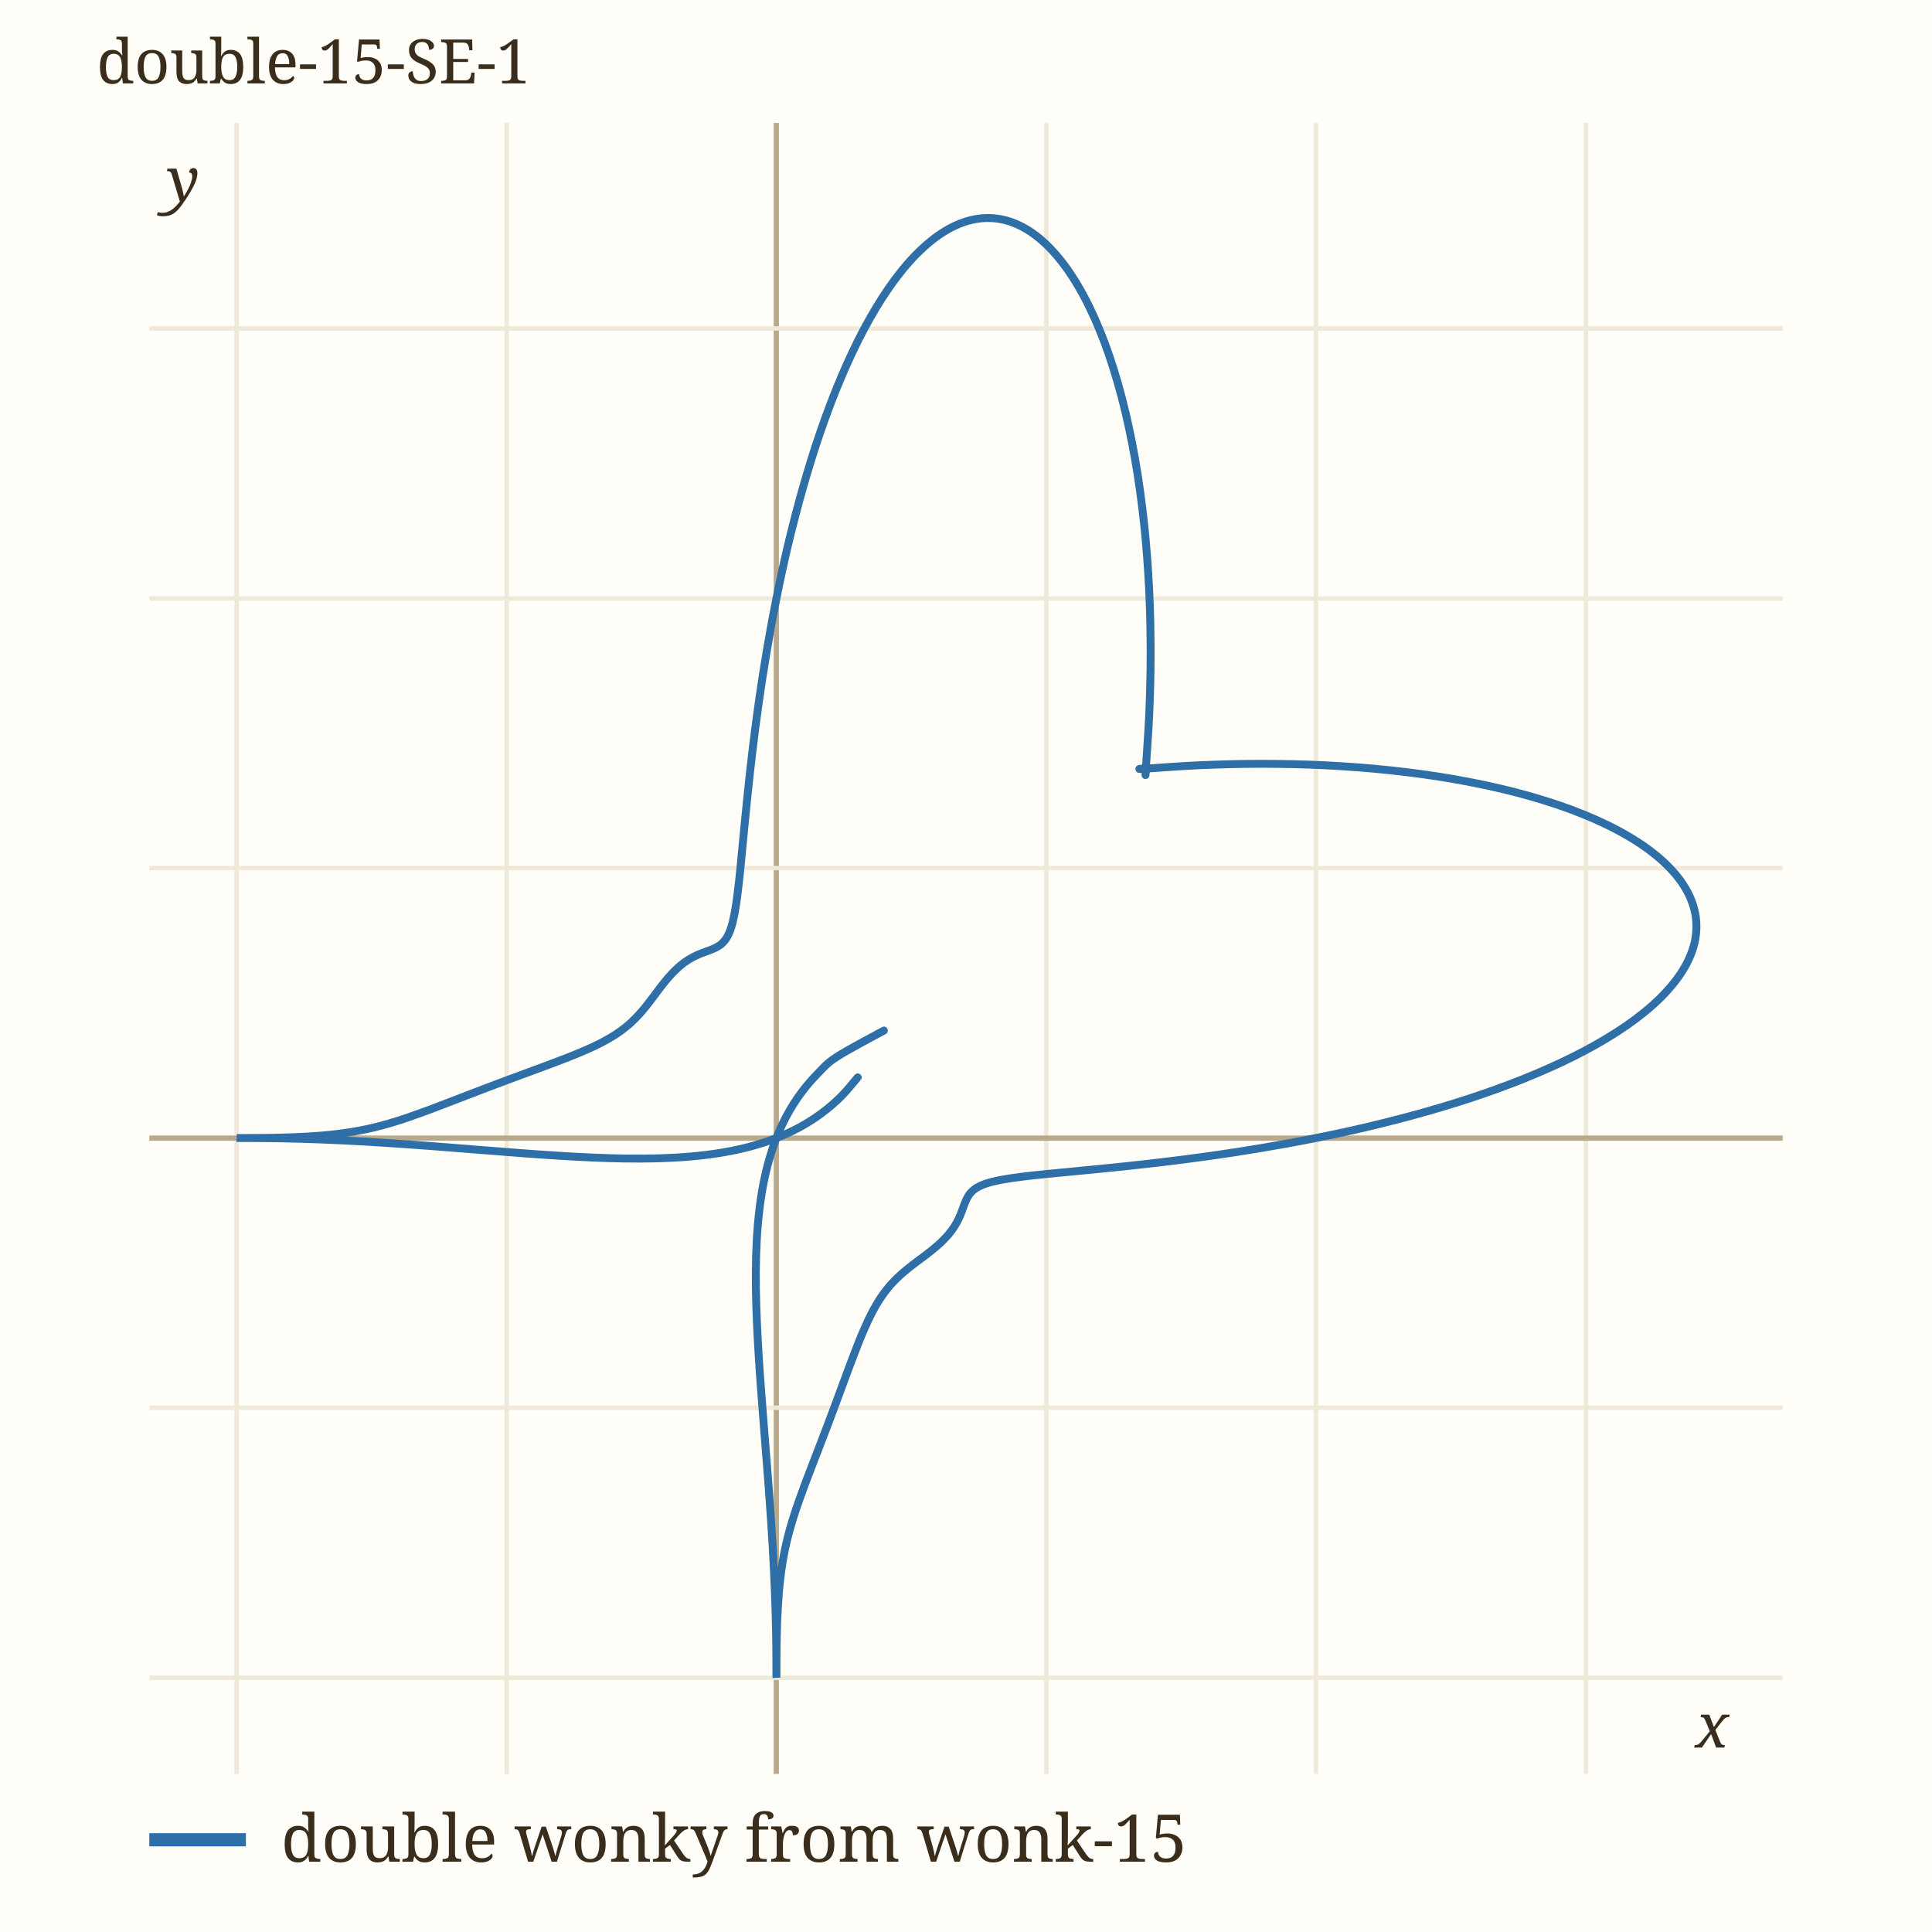
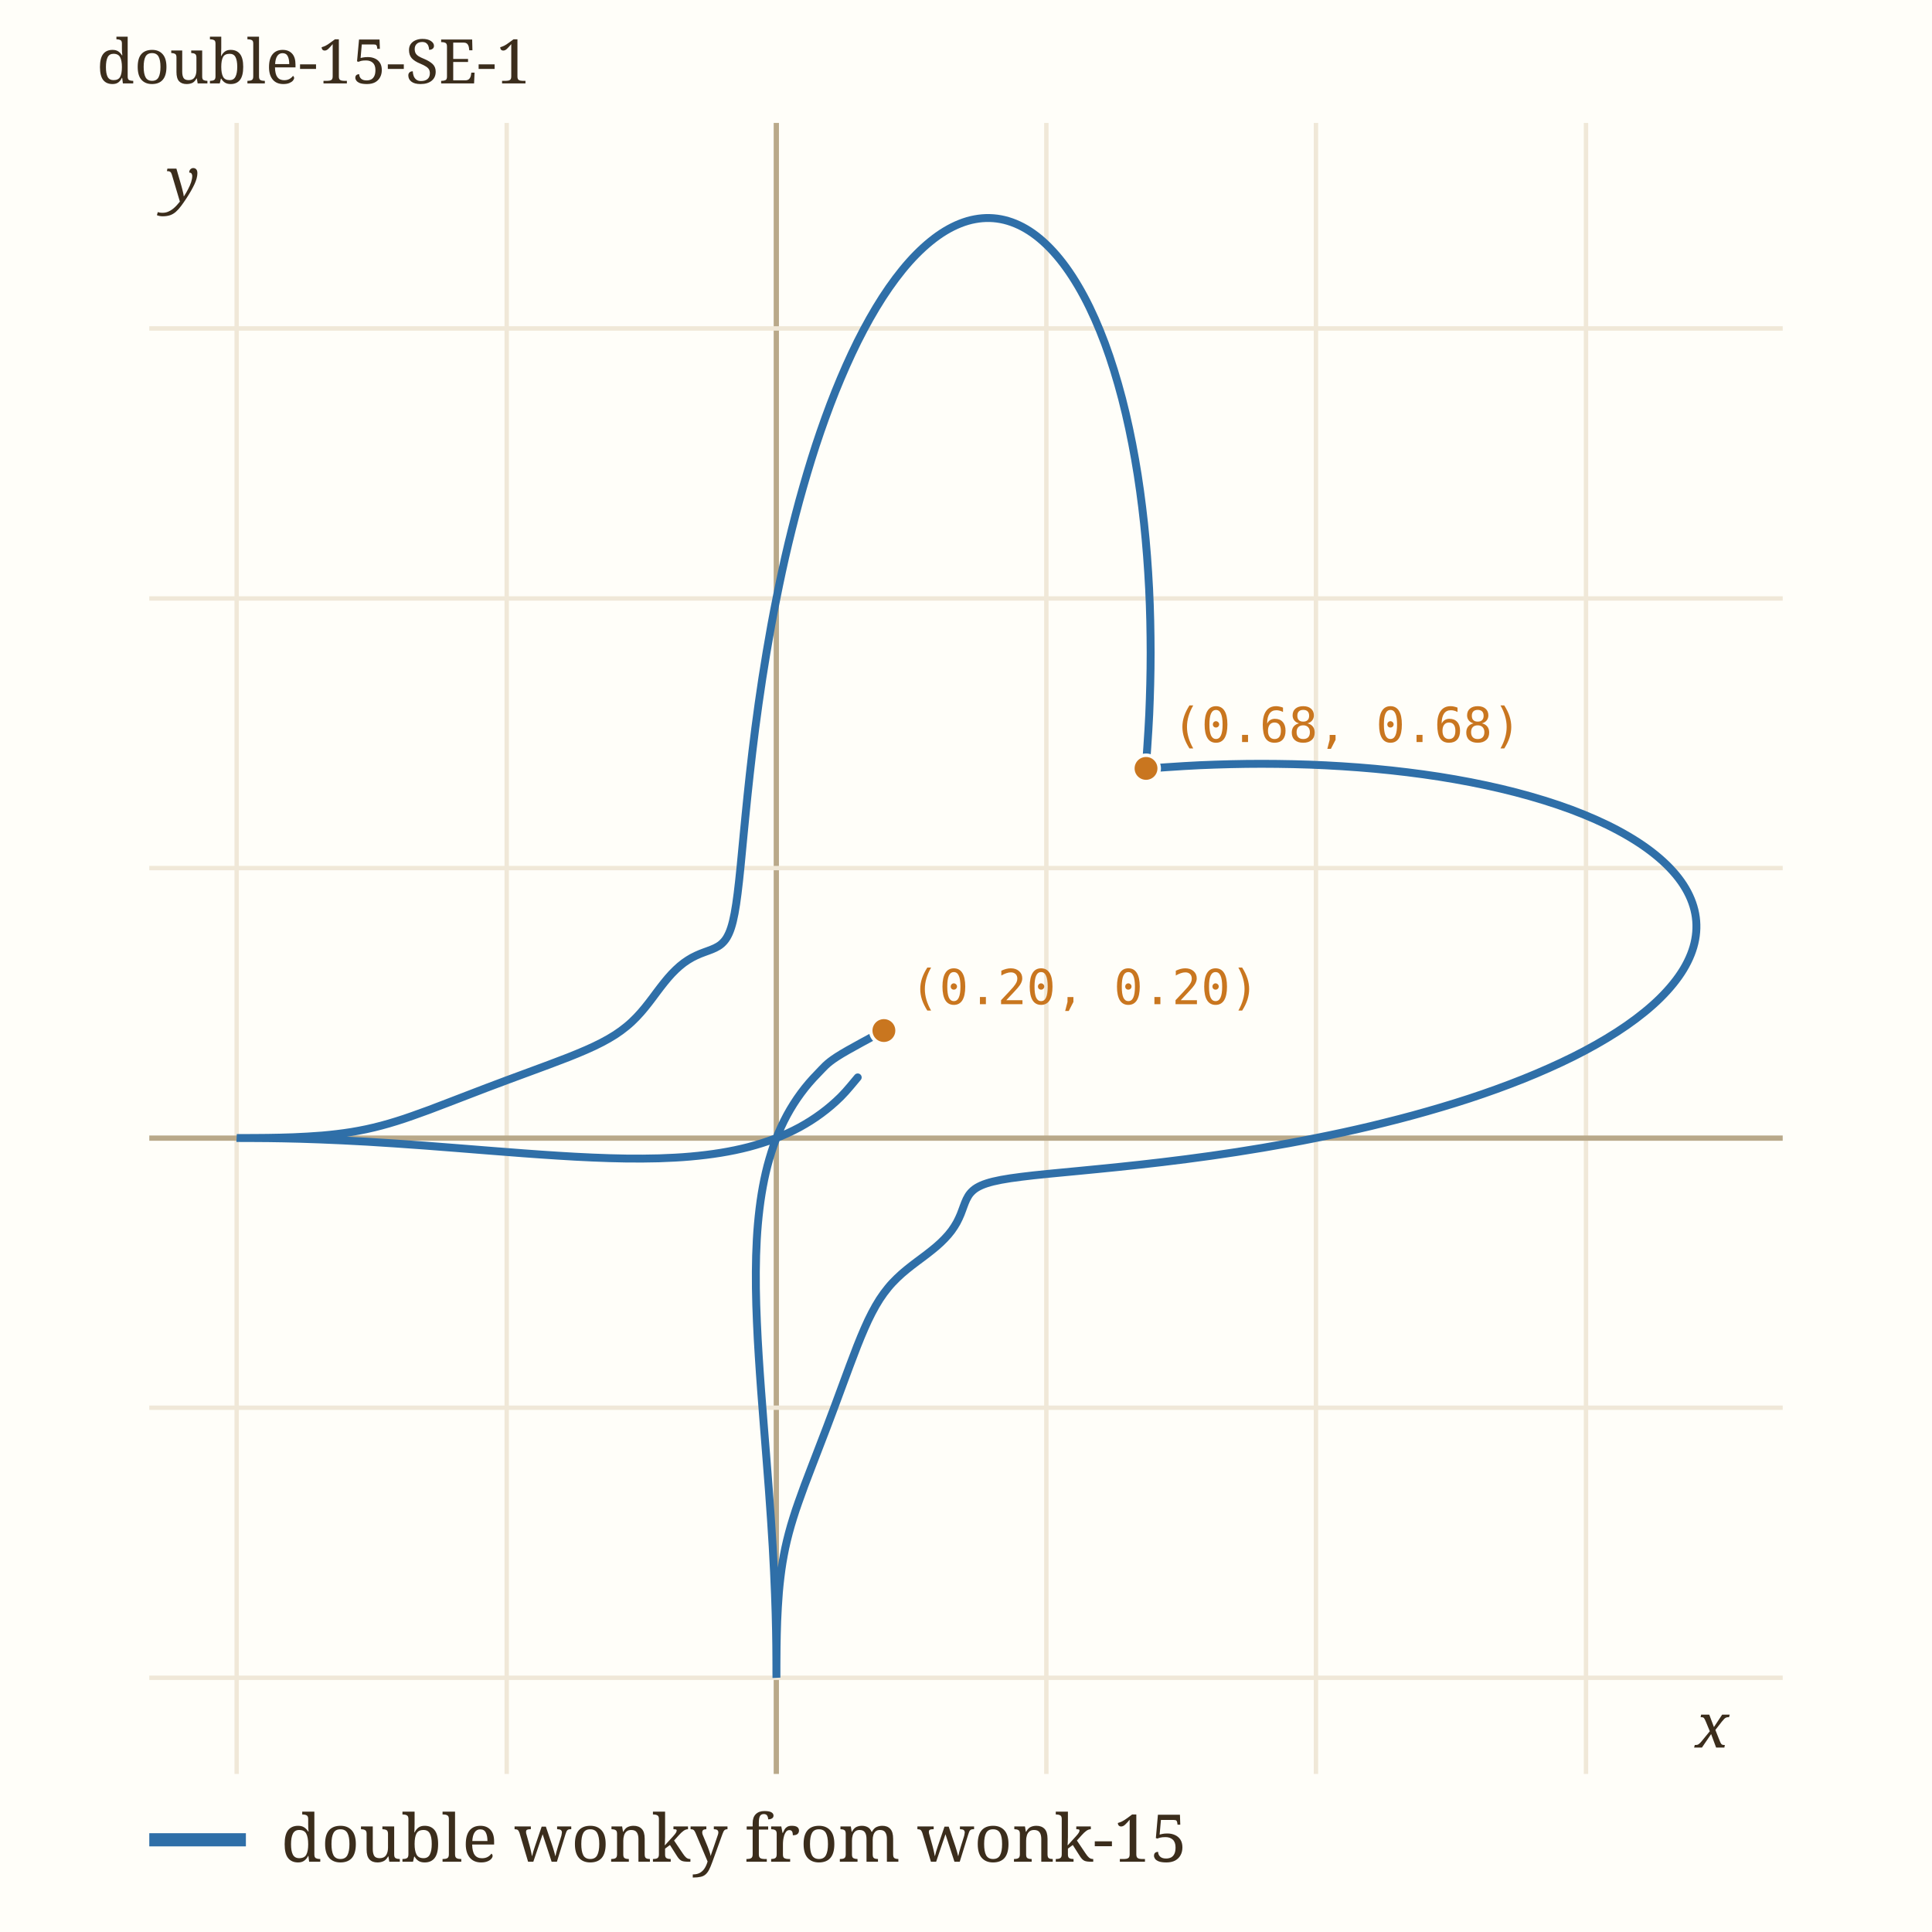
<svg xmlns="http://www.w3.org/2000/svg" viewBox="0 0 440 440" width="440" height="440" role="img" aria-label="double-15-SE-1" data-panel="double-15-SE-1">
  <rect x="0" y="0" width="440" height="440" fill="#fffef9" />
  <clipPath id="clip-double-15-SE-1">
    <rect x="34" y="28" width="372" height="376" />
  </clipPath>
  <g clip-path="url(#clip-double-15-SE-1)">
    <line x1="53.9" x2="53.9" y1="28" y2="404" stroke="#f0e8d8" stroke-width="1" />
    <text x="53.9" y="418.0" font-family="ui-monospace, Menlo, monospace" font-size="11" fill="#9c8a6a" text-anchor="middle">-1</text>
    <line x1="115.4" x2="115.4" y1="28" y2="404" stroke="#f0e8d8" stroke-width="1" />
    <text x="115.4" y="418.0" font-family="ui-monospace, Menlo, monospace" font-size="11" fill="#9c8a6a" text-anchor="middle">-0.5</text>
    <line x1="176.8" x2="176.8" y1="28" y2="404" stroke="#b9a98a" stroke-width="1.2" />
    <line x1="238.3" x2="238.3" y1="28" y2="404" stroke="#f0e8d8" stroke-width="1" />
    <text x="238.3" y="418.0" font-family="ui-monospace, Menlo, monospace" font-size="11" fill="#9c8a6a" text-anchor="middle">0.5</text>
    <line x1="299.7" x2="299.7" y1="28" y2="404" stroke="#f0e8d8" stroke-width="1" />
    <text x="299.7" y="418.0" font-family="ui-monospace, Menlo, monospace" font-size="11" fill="#9c8a6a" text-anchor="middle">1</text>
    <line x1="361.2" x2="361.2" y1="28" y2="404" stroke="#f0e8d8" stroke-width="1" />
    <text x="361.2" y="418.0" font-family="ui-monospace, Menlo, monospace" font-size="11" fill="#9c8a6a" text-anchor="middle">1.5</text>
    <line x1="34" x2="406" y1="382.1" y2="382.1" stroke="#f0e8d8" stroke-width="1" />
    <text x="28.0" y="386.1" font-family="ui-monospace, Menlo, monospace" font-size="11" fill="#9c8a6a" text-anchor="end">-1</text>
    <line x1="34" x2="406" y1="320.6" y2="320.6" stroke="#f0e8d8" stroke-width="1" />
    <text x="28.0" y="324.6" font-family="ui-monospace, Menlo, monospace" font-size="11" fill="#9c8a6a" text-anchor="end">-0.5</text>
    <line x1="34" x2="406" y1="259.2" y2="259.2" stroke="#b9a98a" stroke-width="1.2" />
    <line x1="34" x2="406" y1="197.7" y2="197.7" stroke="#f0e8d8" stroke-width="1" />
    <text x="28.0" y="201.7" font-family="ui-monospace, Menlo, monospace" font-size="11" fill="#9c8a6a" text-anchor="end">0.5</text>
    <line x1="34" x2="406" y1="136.3" y2="136.3" stroke="#f0e8d8" stroke-width="1" />
    <text x="28.0" y="140.3" font-family="ui-monospace, Menlo, monospace" font-size="11" fill="#9c8a6a" text-anchor="end">1</text>
    <line x1="34" x2="406" y1="74.8" y2="74.8" stroke="#f0e8d8" stroke-width="1" />
    <text x="28.0" y="78.8" font-family="ui-monospace, Menlo, monospace" font-size="11" fill="#9c8a6a" text-anchor="end">1.5</text>
    <path d="M201.30,234.70 C199.52,235.70 193.14,239.02 190.63,240.66 C188.11,242.29 187.57,243.14 186.20,244.53 C184.83,245.92 183.55,247.41 182.39,248.99 C181.23,250.56 180.17,252.24 179.22,253.99 C178.28,255.74 177.44,257.58 176.70,259.49 C175.96,261.41 175.34,263.41 174.79,265.47 C174.25,267.54 173.81,269.69 173.45,271.90 C173.09,274.11 172.82,276.39 172.61,278.73 C172.40,281.07 172.28,283.47 172.20,285.92 C172.13,288.36 172.12,290.86 172.15,293.39 C172.18,295.92 172.27,298.50 172.38,301.08 C172.48,303.67 172.64,306.29 172.80,308.90 C172.96,311.51 173.15,314.14 173.34,316.73 C173.53,319.33 173.74,321.93 173.94,324.48 C174.14,327.02 174.35,329.55 174.54,332.01 C174.73,334.47 174.92,336.89 175.10,339.23 C175.27,341.56 175.43,343.84 175.58,346.02 C175.73,348.20 175.86,350.31 175.98,352.31 C176.09,354.32 176.19,356.23 176.28,358.04 C176.37,359.85 176.44,361.55 176.50,363.15 C176.56,364.76 176.61,366.25 176.65,367.64 C176.69,369.03 176.72,370.32 176.74,371.50 C176.76,372.69 176.78,373.76 176.79,374.74 C176.80,375.72 176.81,376.60 176.81,377.38 C176.82,378.16 176.82,378.85 176.82,379.43 C176.82,380.02 176.82,380.50 176.82,380.90 C176.83,381.29 176.82,381.58 176.83,381.78 C176.83,381.97 176.83,382.07 176.83,382.07 C176.83,382.07 176.82,381.97 176.83,381.78 C176.83,381.58 176.82,381.29 176.83,380.90 C176.83,380.51 176.83,380.03 176.83,379.46 C176.83,378.89 176.83,378.23 176.84,377.50 C176.84,376.77 176.85,375.95 176.86,375.08 C176.87,374.22 176.89,373.27 176.91,372.29 C176.94,371.32 176.96,370.28 177.00,369.22 C177.04,368.17 177.09,367.07 177.16,365.97 C177.22,364.87 177.30,363.74 177.39,362.62 C177.49,361.50 177.60,360.37 177.74,359.25 C177.87,358.13 178.03,357.00 178.21,355.88 C178.40,354.77 178.60,353.65 178.84,352.53 C179.08,351.41 179.35,350.30 179.65,349.16 C179.95,348.03 180.28,346.89 180.65,345.71 C181.01,344.54 181.41,343.35 181.85,342.11 C182.28,340.87 182.74,339.60 183.23,338.28 C183.72,336.97 184.25,335.60 184.79,334.19 C185.33,332.78 185.90,331.32 186.47,329.82 C187.05,328.33 187.64,326.77 188.24,325.21 C188.83,323.65 189.43,322.04 190.03,320.45 C190.62,318.86 191.22,317.24 191.80,315.66 C192.39,314.09 192.96,312.50 193.53,310.99 C194.10,309.48 194.66,307.98 195.21,306.58 C195.77,305.17 196.32,303.82 196.88,302.55 C197.43,301.28 197.99,300.09 198.57,298.98 C199.14,297.88 199.73,296.85 200.34,295.90 C200.95,294.96 201.59,294.09 202.25,293.29 C202.91,292.48 203.60,291.75 204.32,291.06 C205.03,290.36 205.78,289.73 206.53,289.11 C207.28,288.49 208.06,287.91 208.82,287.33 C209.59,286.75 210.37,286.19 211.10,285.62 C211.84,285.04 212.58,284.47 213.25,283.89 C213.93,283.30 214.58,282.71 215.15,282.10 C215.73,281.50 216.26,280.88 216.72,280.26 C217.18,279.64 217.57,279.00 217.92,278.38 C218.26,277.76 218.53,277.13 218.79,276.52 C219.04,275.92 219.23,275.32 219.45,274.75 C219.67,274.19 219.85,273.64 220.11,273.13 C220.37,272.63 220.62,272.15 221.01,271.71 C221.40,271.27 221.83,270.87 222.44,270.50 C223.05,270.14 223.75,269.81 224.68,269.51 C225.60,269.21 226.67,268.95 227.99,268.70 C229.31,268.45 230.81,268.23 232.57,268.01 C234.33,267.78 236.32,267.58 238.55,267.35 C240.78,267.12 243.26,266.90 245.96,266.64 C248.66,266.37 251.61,266.10 254.74,265.77 C257.88,265.44 261.25,265.08 264.75,264.66 C268.26,264.24 271.98,263.77 275.78,263.23 C279.57,262.69 283.55,262.09 287.54,261.41 C291.53,260.74 295.60,260.00 299.72,259.17 C303.84,258.35 308.03,257.45 312.26,256.44 C316.48,255.42 320.81,254.32 325.05,253.10 C329.29,251.89 333.59,250.57 337.72,249.14 C341.85,247.71 345.96,246.17 349.82,244.53 C353.69,242.89 357.46,241.14 360.90,239.31 C364.34,237.48 367.61,235.53 370.48,233.53 C373.35,231.53 375.96,229.42 378.11,227.29 C380.27,225.15 382.08,222.93 383.41,220.72 C384.74,218.50 385.66,216.22 386.07,213.97 C386.49,211.73 386.44,209.46 385.90,207.25 C385.36,205.04 384.33,202.84 382.84,200.74 C381.35,198.64 379.35,196.57 376.96,194.64 C374.57,192.70 371.69,190.84 368.49,189.13 C365.29,187.41 361.64,185.81 357.77,184.36 C353.89,182.92 349.63,181.61 345.23,180.46 C340.84,179.32 336.14,178.32 331.40,177.49 C326.66,176.65 321.70,175.98 316.79,175.45 C311.88,174.92 306.85,174.55 301.94,174.30 C297.02,174.05 292.08,173.96 287.31,173.95 C282.54,173.95 277.83,174.08 273.31,174.27 C268.80,174.47 262.31,174.97 260.25,175.10 C258.19,175.23 260.85,174.94 260.96,175.04 C261.06,175.15 260.77,177.81 260.90,175.75 C261.03,173.69 261.53,167.20 261.73,162.69 C261.92,158.17 262.05,153.46 262.05,148.69 C262.04,143.92 261.95,138.98 261.70,134.06 C261.45,129.15 261.08,124.12 260.55,119.21 C260.02,114.30 259.35,109.34 258.51,104.60 C257.68,99.86 256.68,95.16 255.54,90.77 C254.39,86.37 253.08,82.11 251.64,78.23 C250.19,74.36 248.59,70.71 246.87,67.51 C245.16,64.31 243.30,61.43 241.36,59.04 C239.43,56.65 237.36,54.65 235.26,53.16 C233.16,51.67 230.96,50.64 228.75,50.10 C226.54,49.56 224.27,49.51 222.03,49.93 C219.78,50.34 217.50,51.26 215.28,52.59 C213.07,53.92 210.85,55.73 208.71,57.89 C206.58,60.04 204.47,62.65 202.47,65.52 C200.47,68.39 198.52,71.66 196.69,75.10 C194.86,78.54 193.11,82.31 191.47,86.18 C189.83,90.04 188.29,94.15 186.86,98.28 C185.43,102.41 184.11,106.71 182.90,110.95 C181.68,115.19 180.58,119.52 179.56,123.74 C178.55,127.97 177.65,132.16 176.83,136.28 C176.00,140.40 175.26,144.47 174.59,148.46 C173.91,152.45 173.31,156.43 172.77,160.22 C172.23,164.02 171.76,167.74 171.34,171.25 C170.92,174.75 170.56,178.12 170.23,181.26 C169.90,184.39 169.63,187.34 169.36,190.04 C169.10,192.74 168.88,195.22 168.65,197.45 C168.42,199.68 168.22,201.67 167.99,203.43 C167.77,205.19 167.55,206.69 167.30,208.01 C167.05,209.33 166.79,210.40 166.49,211.32 C166.19,212.25 165.86,212.95 165.50,213.56 C165.13,214.17 164.73,214.60 164.29,214.99 C163.85,215.38 163.37,215.63 162.87,215.89 C162.36,216.15 161.81,216.33 161.25,216.55 C160.68,216.77 160.08,216.96 159.48,217.21 C158.87,217.47 158.24,217.74 157.62,218.08 C157.00,218.43 156.36,218.82 155.74,219.28 C155.12,219.74 154.50,220.27 153.90,220.85 C153.29,221.42 152.70,222.07 152.11,222.75 C151.53,223.42 150.96,224.16 150.38,224.90 C149.81,225.63 149.25,226.41 148.67,227.18 C148.09,227.94 147.51,228.72 146.89,229.47 C146.27,230.22 145.64,230.97 144.94,231.68 C144.25,232.40 143.52,233.09 142.71,233.75 C141.91,234.41 141.04,235.05 140.10,235.66 C139.15,236.27 138.12,236.86 137.02,237.43 C135.91,238.01 134.72,238.57 133.45,239.12 C132.18,239.68 130.83,240.23 129.42,240.79 C128.02,241.34 126.52,241.90 125.01,242.47 C123.50,243.04 121.91,243.61 120.34,244.20 C118.76,244.78 117.14,245.38 115.55,245.97 C113.96,246.57 112.35,247.17 110.79,247.76 C109.23,248.36 107.67,248.95 106.18,249.53 C104.68,250.10 103.22,250.67 101.81,251.21 C100.40,251.75 99.03,252.28 97.72,252.77 C96.40,253.26 95.13,253.72 93.89,254.15 C92.65,254.59 91.46,254.99 90.29,255.35 C89.11,255.72 87.97,256.05 86.84,256.35 C85.70,256.65 84.59,256.92 83.47,257.16 C82.35,257.40 81.23,257.60 80.12,257.79 C79.00,257.97 77.87,258.13 76.75,258.26 C75.63,258.40 74.50,258.51 73.38,258.61 C72.26,258.70 71.13,258.78 70.03,258.84 C68.93,258.91 67.83,258.96 66.78,259.00 C65.72,259.04 64.68,259.06 63.71,259.09 C62.73,259.11 61.78,259.13 60.92,259.14 C60.05,259.15 59.23,259.16 58.50,259.16 C57.77,259.17 57.11,259.17 56.54,259.17 C55.97,259.17 55.49,259.17 55.10,259.17 C54.71,259.18 54.42,259.17 54.22,259.17 C54.03,259.18 53.93,259.17 53.93,259.17 C53.93,259.17 54.03,259.17 54.22,259.17 C54.42,259.18 54.71,259.17 55.10,259.18 C55.50,259.18 55.98,259.18 56.57,259.18 C57.15,259.18 57.84,259.18 58.62,259.19 C59.40,259.19 60.28,259.20 61.26,259.21 C62.24,259.22 63.31,259.24 64.50,259.26 C65.68,259.28 66.97,259.31 68.36,259.35 C69.75,259.39 71.24,259.44 72.85,259.50 C74.45,259.56 76.15,259.63 77.96,259.72 C79.77,259.81 81.68,259.91 83.69,260.02 C85.69,260.14 87.80,260.27 89.98,260.42 C92.16,260.57 94.44,260.73 96.77,260.90 C99.11,261.08 101.53,261.27 103.99,261.46 C106.45,261.65 108.98,261.86 111.52,262.06 C114.07,262.26 116.67,262.47 119.27,262.66 C121.86,262.85 124.49,263.04 127.10,263.20 C129.71,263.36 132.33,263.52 134.92,263.62 C137.50,263.73 140.08,263.82 142.61,263.85 C145.14,263.88 147.64,263.87 150.08,263.80 C152.53,263.72 154.93,263.60 157.27,263.39 C159.61,263.18 161.89,262.91 164.10,262.55 C166.31,262.19 168.46,261.75 170.53,261.21 C172.59,260.66 174.59,260.04 176.51,259.30 C178.42,258.56 180.26,257.72 182.01,256.78 C183.76,255.83 185.44,254.77 187.01,253.61 C188.59,252.45 190.08,251.17 191.47,249.80 C192.86,248.43 194.70,246.11 195.34,245.37" fill="none" stroke="#2f6fa8" stroke-width="1.8" stroke-linecap="round" data-path="double-15-SE-1" />
+     <circle cx="201.3" cy="234.7" r="3" fill="#c9761f" stroke="#fffef9" stroke-width="0.8" />
+     <text x="207.3" y="228.7" font-family="ui-monospace, Menlo, monospace" font-size="11" fill="#c9761f">(0.20, 0.20)</text>
+     <circle cx="261.0" cy="175.0" r="3" fill="#c9761f" stroke="#fffef9" stroke-width="0.8" />
+     <text x="267.0" y="169.0" font-family="ui-monospace, Menlo, monospace" font-size="11" fill="#c9761f">(0.68, 0.68)</text>
  </g>
  <text x="386.1" y="398.0" font-family="Georgia, serif" font-size="14" font-style="italic" fill="#3b2d1c">x</text>
  <text x="38.0" y="45.9" font-family="Georgia, serif" font-size="14" font-style="italic" fill="#3b2d1c">y</text>
  <text x="22" y="19" font-family="Georgia, serif" font-size="14" fill="#3b2d1c">double-15-SE-1</text>
  <line x1="34" x2="56" y1="419" y2="419" stroke="#2f6fa8" stroke-width="3" />
  <text x="64" y="424" font-family="Georgia, serif" font-size="15" fill="#3b2d1c">double wonky from wonk-15</text>
</svg>
